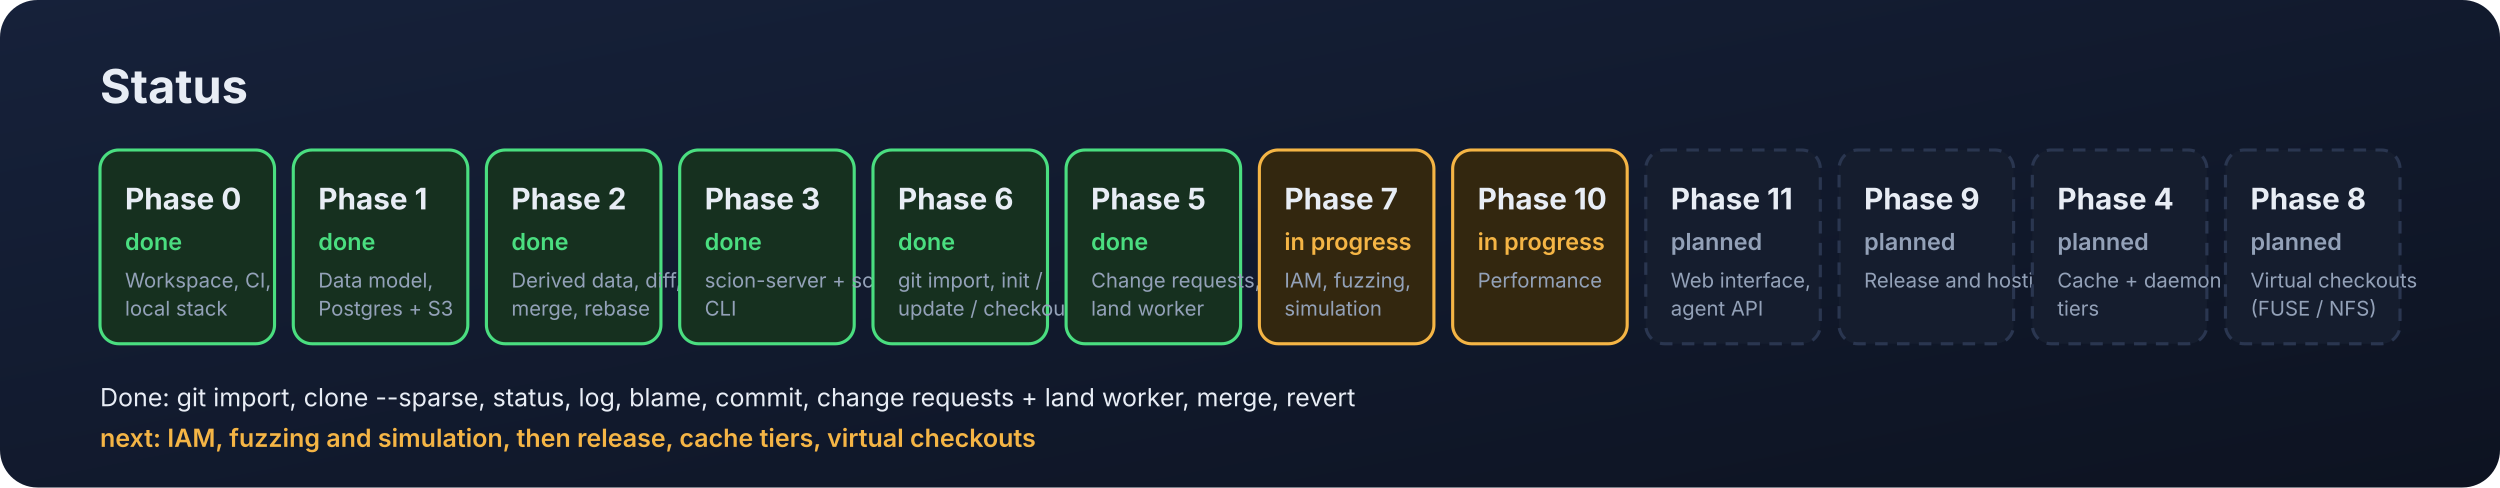
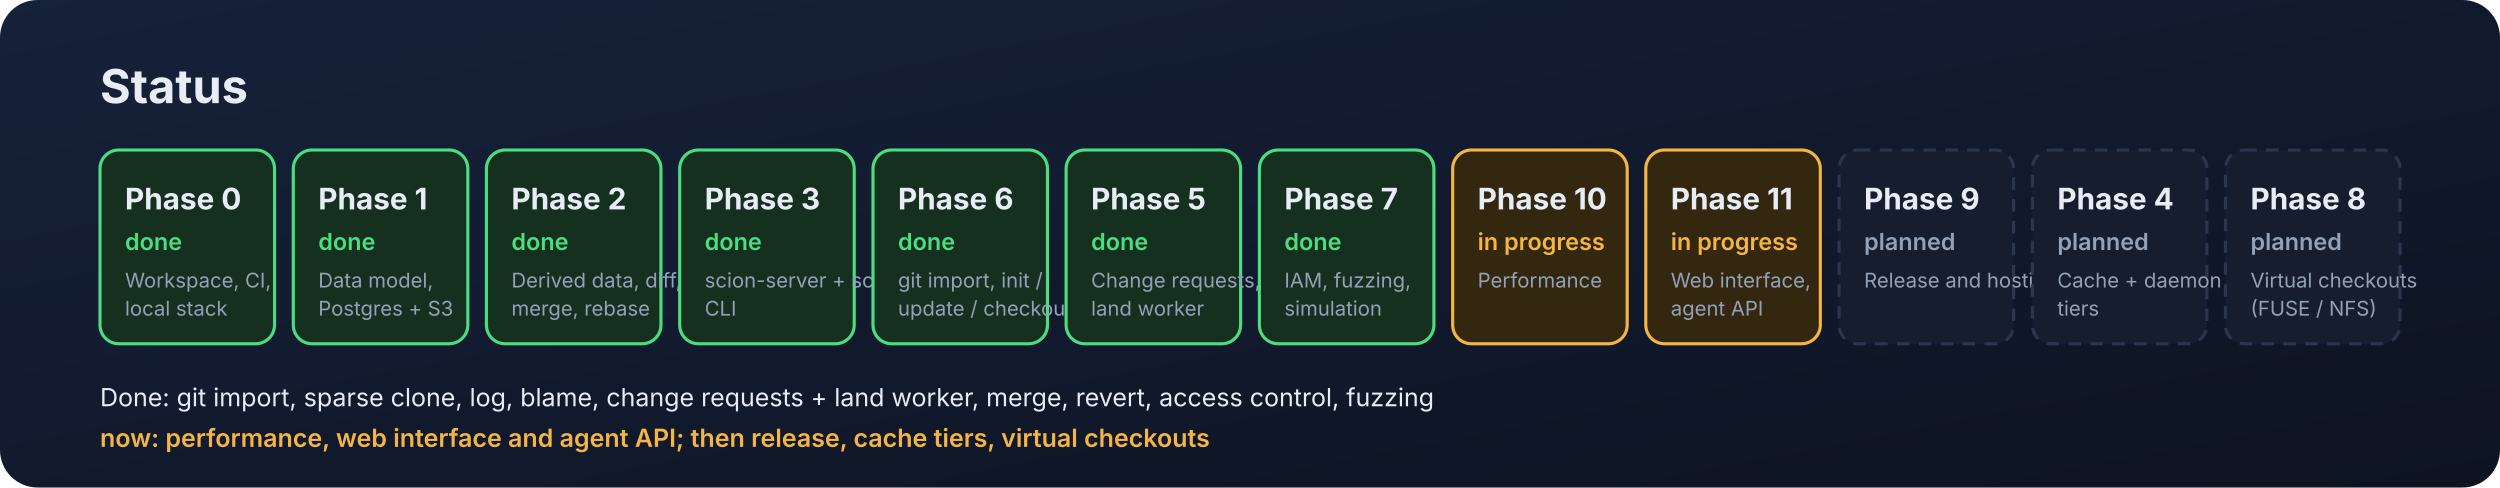
<svg xmlns="http://www.w3.org/2000/svg" width="1600" height="312" viewBox="0 0 1600 312" role="img" aria-label="Scion roadmap status by phase">
  <defs>
    <marker id="a-teal" viewBox="0 0 10 10" refX="9" refY="5" markerWidth="7" markerHeight="7" orient="auto-start-reverse">
      <path d="M0,0 L10,5 L0,10 z" fill="#2dd4bf" />
    </marker>
    <marker id="a-amber" viewBox="0 0 10 10" refX="9" refY="5" markerWidth="7" markerHeight="7" orient="auto-start-reverse">
      <path d="M0,0 L10,5 L0,10 z" fill="#f5b545" />
    </marker>
    <marker id="a-violet" viewBox="0 0 10 10" refX="9" refY="5" markerWidth="7" markerHeight="7" orient="auto-start-reverse">
      <path d="M0,0 L10,5 L0,10 z" fill="#a78bfa" />
    </marker>
    <marker id="a-muted" viewBox="0 0 10 10" refX="9" refY="5" markerWidth="7" markerHeight="7" orient="auto-start-reverse">
      <path d="M0,0 L10,5 L0,10 z" fill="#93a1b8" />
    </marker>
    <linearGradient id="glow" x1="0" y1="0" x2="1" y2="1">
      <stop offset="0" stop-color="#16213a" />
      <stop offset="1" stop-color="#0d1321" />
    </linearGradient>
  </defs>
  <rect x="0" y="0" width="1600" height="312" rx="24" fill="url(#glow)" />
  <text x="64" y="66" font-family="Inter, 'Segoe UI', -apple-system, BlinkMacSystemFont, Helvetica, Arial, sans-serif" font-size="30" fill="#e8edf5" font-weight="700" text-anchor="start">Status</text>
  <rect x="64.0" y="96" width="111.7" height="124" rx="12" fill="#16301f" stroke="#4ade80" stroke-width="2" />
  <text x="80.0" y="134" font-family="Inter, 'Segoe UI', -apple-system, BlinkMacSystemFont, Helvetica, Arial, sans-serif" font-size="19" fill="#e8edf5" font-weight="700" text-anchor="start">Phase 0</text>
  <text x="80.0" y="160" font-family="Inter, 'Segoe UI', -apple-system, BlinkMacSystemFont, Helvetica, Arial, sans-serif" font-size="15" fill="#4ade80" font-weight="600" text-anchor="start">done</text>
  <text x="80.0" y="184" font-family="Inter, 'Segoe UI', -apple-system, BlinkMacSystemFont, Helvetica, Arial, sans-serif" font-size="13" fill="#93a1b8" font-weight="400" text-anchor="start">Workspace, CI,</text>
  <text x="80.0" y="202" font-family="Inter, 'Segoe UI', -apple-system, BlinkMacSystemFont, Helvetica, Arial, sans-serif" font-size="13" fill="#93a1b8" font-weight="400" text-anchor="start">local stack</text>
  <rect x="187.7" y="96" width="111.7" height="124" rx="12" fill="#16301f" stroke="#4ade80" stroke-width="2" />
  <text x="203.7" y="134" font-family="Inter, 'Segoe UI', -apple-system, BlinkMacSystemFont, Helvetica, Arial, sans-serif" font-size="19" fill="#e8edf5" font-weight="700" text-anchor="start">Phase 1</text>
  <text x="203.7" y="160" font-family="Inter, 'Segoe UI', -apple-system, BlinkMacSystemFont, Helvetica, Arial, sans-serif" font-size="15" fill="#4ade80" font-weight="600" text-anchor="start">done</text>
  <text x="203.7" y="184" font-family="Inter, 'Segoe UI', -apple-system, BlinkMacSystemFont, Helvetica, Arial, sans-serif" font-size="13" fill="#93a1b8" font-weight="400" text-anchor="start">Data model,</text>
  <text x="203.7" y="202" font-family="Inter, 'Segoe UI', -apple-system, BlinkMacSystemFont, Helvetica, Arial, sans-serif" font-size="13" fill="#93a1b8" font-weight="400" text-anchor="start">Postgres + S3</text>
  <rect x="311.3" y="96" width="111.7" height="124" rx="12" fill="#16301f" stroke="#4ade80" stroke-width="2" />
  <text x="327.3" y="134" font-family="Inter, 'Segoe UI', -apple-system, BlinkMacSystemFont, Helvetica, Arial, sans-serif" font-size="19" fill="#e8edf5" font-weight="700" text-anchor="start">Phase 2</text>
  <text x="327.3" y="160" font-family="Inter, 'Segoe UI', -apple-system, BlinkMacSystemFont, Helvetica, Arial, sans-serif" font-size="15" fill="#4ade80" font-weight="600" text-anchor="start">done</text>
  <text x="327.3" y="184" font-family="Inter, 'Segoe UI', -apple-system, BlinkMacSystemFont, Helvetica, Arial, sans-serif" font-size="13" fill="#93a1b8" font-weight="400" text-anchor="start">Derived data, diff,</text>
  <text x="327.3" y="202" font-family="Inter, 'Segoe UI', -apple-system, BlinkMacSystemFont, Helvetica, Arial, sans-serif" font-size="13" fill="#93a1b8" font-weight="400" text-anchor="start">merge, rebase</text>
  <rect x="435.0" y="96" width="111.7" height="124" rx="12" fill="#16301f" stroke="#4ade80" stroke-width="2" />
  <text x="451.0" y="134" font-family="Inter, 'Segoe UI', -apple-system, BlinkMacSystemFont, Helvetica, Arial, sans-serif" font-size="19" fill="#e8edf5" font-weight="700" text-anchor="start">Phase 3</text>
  <text x="451.0" y="160" font-family="Inter, 'Segoe UI', -apple-system, BlinkMacSystemFont, Helvetica, Arial, sans-serif" font-size="15" fill="#4ade80" font-weight="600" text-anchor="start">done</text>
  <text x="451.0" y="184" font-family="Inter, 'Segoe UI', -apple-system, BlinkMacSystemFont, Helvetica, Arial, sans-serif" font-size="13" fill="#93a1b8" font-weight="400" text-anchor="start">scion-server + scn</text>
  <text x="451.0" y="202" font-family="Inter, 'Segoe UI', -apple-system, BlinkMacSystemFont, Helvetica, Arial, sans-serif" font-size="13" fill="#93a1b8" font-weight="400" text-anchor="start">CLI</text>
  <rect x="558.7" y="96" width="111.7" height="124" rx="12" fill="#16301f" stroke="#4ade80" stroke-width="2" />
  <text x="574.7" y="134" font-family="Inter, 'Segoe UI', -apple-system, BlinkMacSystemFont, Helvetica, Arial, sans-serif" font-size="19" fill="#e8edf5" font-weight="700" text-anchor="start">Phase 6</text>
  <text x="574.7" y="160" font-family="Inter, 'Segoe UI', -apple-system, BlinkMacSystemFont, Helvetica, Arial, sans-serif" font-size="15" fill="#4ade80" font-weight="600" text-anchor="start">done</text>
  <text x="574.7" y="184" font-family="Inter, 'Segoe UI', -apple-system, BlinkMacSystemFont, Helvetica, Arial, sans-serif" font-size="13" fill="#93a1b8" font-weight="400" text-anchor="start">git import, init /</text>
  <text x="574.7" y="202" font-family="Inter, 'Segoe UI', -apple-system, BlinkMacSystemFont, Helvetica, Arial, sans-serif" font-size="13" fill="#93a1b8" font-weight="400" text-anchor="start">update / checkout</text>
  <rect x="682.3" y="96" width="111.7" height="124" rx="12" fill="#16301f" stroke="#4ade80" stroke-width="2" />
  <text x="698.3" y="134" font-family="Inter, 'Segoe UI', -apple-system, BlinkMacSystemFont, Helvetica, Arial, sans-serif" font-size="19" fill="#e8edf5" font-weight="700" text-anchor="start">Phase 5</text>
  <text x="698.3" y="160" font-family="Inter, 'Segoe UI', -apple-system, BlinkMacSystemFont, Helvetica, Arial, sans-serif" font-size="15" fill="#4ade80" font-weight="600" text-anchor="start">done</text>
  <text x="698.3" y="184" font-family="Inter, 'Segoe UI', -apple-system, BlinkMacSystemFont, Helvetica, Arial, sans-serif" font-size="13" fill="#93a1b8" font-weight="400" text-anchor="start">Change requests,</text>
  <text x="698.3" y="202" font-family="Inter, 'Segoe UI', -apple-system, BlinkMacSystemFont, Helvetica, Arial, sans-serif" font-size="13" fill="#93a1b8" font-weight="400" text-anchor="start">land worker</text>
-   <rect x="806.0" y="96" width="111.7" height="124" rx="12" fill="#33270f" stroke="#f5b545" stroke-width="2" />
+   <rect x="806.0" y="96" width="111.7" height="124" rx="12" fill="#16301f" stroke="#4ade80" stroke-width="2" />
  <text x="822.0" y="134" font-family="Inter, 'Segoe UI', -apple-system, BlinkMacSystemFont, Helvetica, Arial, sans-serif" font-size="19" fill="#e8edf5" font-weight="700" text-anchor="start">Phase 7</text>
-   <text x="822.0" y="160" font-family="Inter, 'Segoe UI', -apple-system, BlinkMacSystemFont, Helvetica, Arial, sans-serif" font-size="15" fill="#f5b545" font-weight="600" text-anchor="start">in progress</text>
+   <text x="822.0" y="160" font-family="Inter, 'Segoe UI', -apple-system, BlinkMacSystemFont, Helvetica, Arial, sans-serif" font-size="15" fill="#4ade80" font-weight="600" text-anchor="start">done</text>
  <text x="822.0" y="184" font-family="Inter, 'Segoe UI', -apple-system, BlinkMacSystemFont, Helvetica, Arial, sans-serif" font-size="13" fill="#93a1b8" font-weight="400" text-anchor="start">IAM, fuzzing,</text>
  <text x="822.0" y="202" font-family="Inter, 'Segoe UI', -apple-system, BlinkMacSystemFont, Helvetica, Arial, sans-serif" font-size="13" fill="#93a1b8" font-weight="400" text-anchor="start">simulation</text>
  <rect x="929.7" y="96" width="111.7" height="124" rx="12" fill="#33270f" stroke="#f5b545" stroke-width="2" />
  <text x="945.7" y="134" font-family="Inter, 'Segoe UI', -apple-system, BlinkMacSystemFont, Helvetica, Arial, sans-serif" font-size="19" fill="#e8edf5" font-weight="700" text-anchor="start">Phase 10</text>
  <text x="945.7" y="160" font-family="Inter, 'Segoe UI', -apple-system, BlinkMacSystemFont, Helvetica, Arial, sans-serif" font-size="15" fill="#f5b545" font-weight="600" text-anchor="start">in progress</text>
  <text x="945.7" y="184" font-family="Inter, 'Segoe UI', -apple-system, BlinkMacSystemFont, Helvetica, Arial, sans-serif" font-size="13" fill="#93a1b8" font-weight="400" text-anchor="start">Performance</text>
-   <rect x="1053.3" y="96" width="111.7" height="124" rx="12" fill="#151d2e" stroke="#2a3650" stroke-width="2" stroke-dasharray="8 6" />
+   <rect x="1053.3" y="96" width="111.7" height="124" rx="12" fill="#33270f" stroke="#f5b545" stroke-width="2" />
  <text x="1069.3" y="134" font-family="Inter, 'Segoe UI', -apple-system, BlinkMacSystemFont, Helvetica, Arial, sans-serif" font-size="19" fill="#e8edf5" font-weight="700" text-anchor="start">Phase 11</text>
-   <text x="1069.3" y="160" font-family="Inter, 'Segoe UI', -apple-system, BlinkMacSystemFont, Helvetica, Arial, sans-serif" font-size="15" fill="#93a1b8" font-weight="600" text-anchor="start">planned</text>
+   <text x="1069.3" y="160" font-family="Inter, 'Segoe UI', -apple-system, BlinkMacSystemFont, Helvetica, Arial, sans-serif" font-size="15" fill="#f5b545" font-weight="600" text-anchor="start">in progress</text>
  <text x="1069.3" y="184" font-family="Inter, 'Segoe UI', -apple-system, BlinkMacSystemFont, Helvetica, Arial, sans-serif" font-size="13" fill="#93a1b8" font-weight="400" text-anchor="start">Web interface,</text>
  <text x="1069.3" y="202" font-family="Inter, 'Segoe UI', -apple-system, BlinkMacSystemFont, Helvetica, Arial, sans-serif" font-size="13" fill="#93a1b8" font-weight="400" text-anchor="start">agent API</text>
  <rect x="1177.0" y="96" width="111.7" height="124" rx="12" fill="#151d2e" stroke="#2a3650" stroke-width="2" stroke-dasharray="8 6" />
  <text x="1193.0" y="134" font-family="Inter, 'Segoe UI', -apple-system, BlinkMacSystemFont, Helvetica, Arial, sans-serif" font-size="19" fill="#e8edf5" font-weight="700" text-anchor="start">Phase 9</text>
  <text x="1193.0" y="160" font-family="Inter, 'Segoe UI', -apple-system, BlinkMacSystemFont, Helvetica, Arial, sans-serif" font-size="15" fill="#93a1b8" font-weight="600" text-anchor="start">planned</text>
  <text x="1193.0" y="184" font-family="Inter, 'Segoe UI', -apple-system, BlinkMacSystemFont, Helvetica, Arial, sans-serif" font-size="13" fill="#93a1b8" font-weight="400" text-anchor="start">Release and hosting</text>
  <rect x="1300.7" y="96" width="111.7" height="124" rx="12" fill="#151d2e" stroke="#2a3650" stroke-width="2" stroke-dasharray="8 6" />
  <text x="1316.7" y="134" font-family="Inter, 'Segoe UI', -apple-system, BlinkMacSystemFont, Helvetica, Arial, sans-serif" font-size="19" fill="#e8edf5" font-weight="700" text-anchor="start">Phase 4</text>
  <text x="1316.7" y="160" font-family="Inter, 'Segoe UI', -apple-system, BlinkMacSystemFont, Helvetica, Arial, sans-serif" font-size="15" fill="#93a1b8" font-weight="600" text-anchor="start">planned</text>
  <text x="1316.7" y="184" font-family="Inter, 'Segoe UI', -apple-system, BlinkMacSystemFont, Helvetica, Arial, sans-serif" font-size="13" fill="#93a1b8" font-weight="400" text-anchor="start">Cache + daemon</text>
  <text x="1316.7" y="202" font-family="Inter, 'Segoe UI', -apple-system, BlinkMacSystemFont, Helvetica, Arial, sans-serif" font-size="13" fill="#93a1b8" font-weight="400" text-anchor="start">tiers</text>
  <rect x="1424.3" y="96" width="111.7" height="124" rx="12" fill="#151d2e" stroke="#2a3650" stroke-width="2" stroke-dasharray="8 6" />
  <text x="1440.3" y="134" font-family="Inter, 'Segoe UI', -apple-system, BlinkMacSystemFont, Helvetica, Arial, sans-serif" font-size="19" fill="#e8edf5" font-weight="700" text-anchor="start">Phase 8</text>
  <text x="1440.3" y="160" font-family="Inter, 'Segoe UI', -apple-system, BlinkMacSystemFont, Helvetica, Arial, sans-serif" font-size="15" fill="#93a1b8" font-weight="600" text-anchor="start">planned</text>
  <text x="1440.3" y="184" font-family="Inter, 'Segoe UI', -apple-system, BlinkMacSystemFont, Helvetica, Arial, sans-serif" font-size="13" fill="#93a1b8" font-weight="400" text-anchor="start">Virtual checkouts</text>
  <text x="1440.3" y="202" font-family="Inter, 'Segoe UI', -apple-system, BlinkMacSystemFont, Helvetica, Arial, sans-serif" font-size="13" fill="#93a1b8" font-weight="400" text-anchor="start">(FUSE / NFS)</text>
-   <text x="64" y="260" font-family="Inter, 'Segoe UI', -apple-system, BlinkMacSystemFont, Helvetica, Arial, sans-serif" font-size="16" fill="#e8edf5" font-weight="400" text-anchor="start">Done: git import, clone --sparse, status, log, blame, commit, change requests + land worker, merge, revert</text>
-   <text x="64" y="286" font-family="Inter, 'Segoe UI', -apple-system, BlinkMacSystemFont, Helvetica, Arial, sans-serif" font-size="16" fill="#f5b545" font-weight="600" text-anchor="start">next: IAM, fuzzing and simulation, then release, cache tiers, virtual checkouts</text>
+   <text x="64" y="260" font-family="Inter, 'Segoe UI', -apple-system, BlinkMacSystemFont, Helvetica, Arial, sans-serif" font-size="16" fill="#e8edf5" font-weight="400" text-anchor="start">Done: git import, sparse clone, log, blame, change requests + land worker, merge, revert, access control, fuzzing</text>
+   <text x="64" y="286" font-family="Inter, 'Segoe UI', -apple-system, BlinkMacSystemFont, Helvetica, Arial, sans-serif" font-size="16" fill="#f5b545" font-weight="600" text-anchor="start">now: performance, web interface and agent API; then release, cache tiers, virtual checkouts</text>
</svg>
